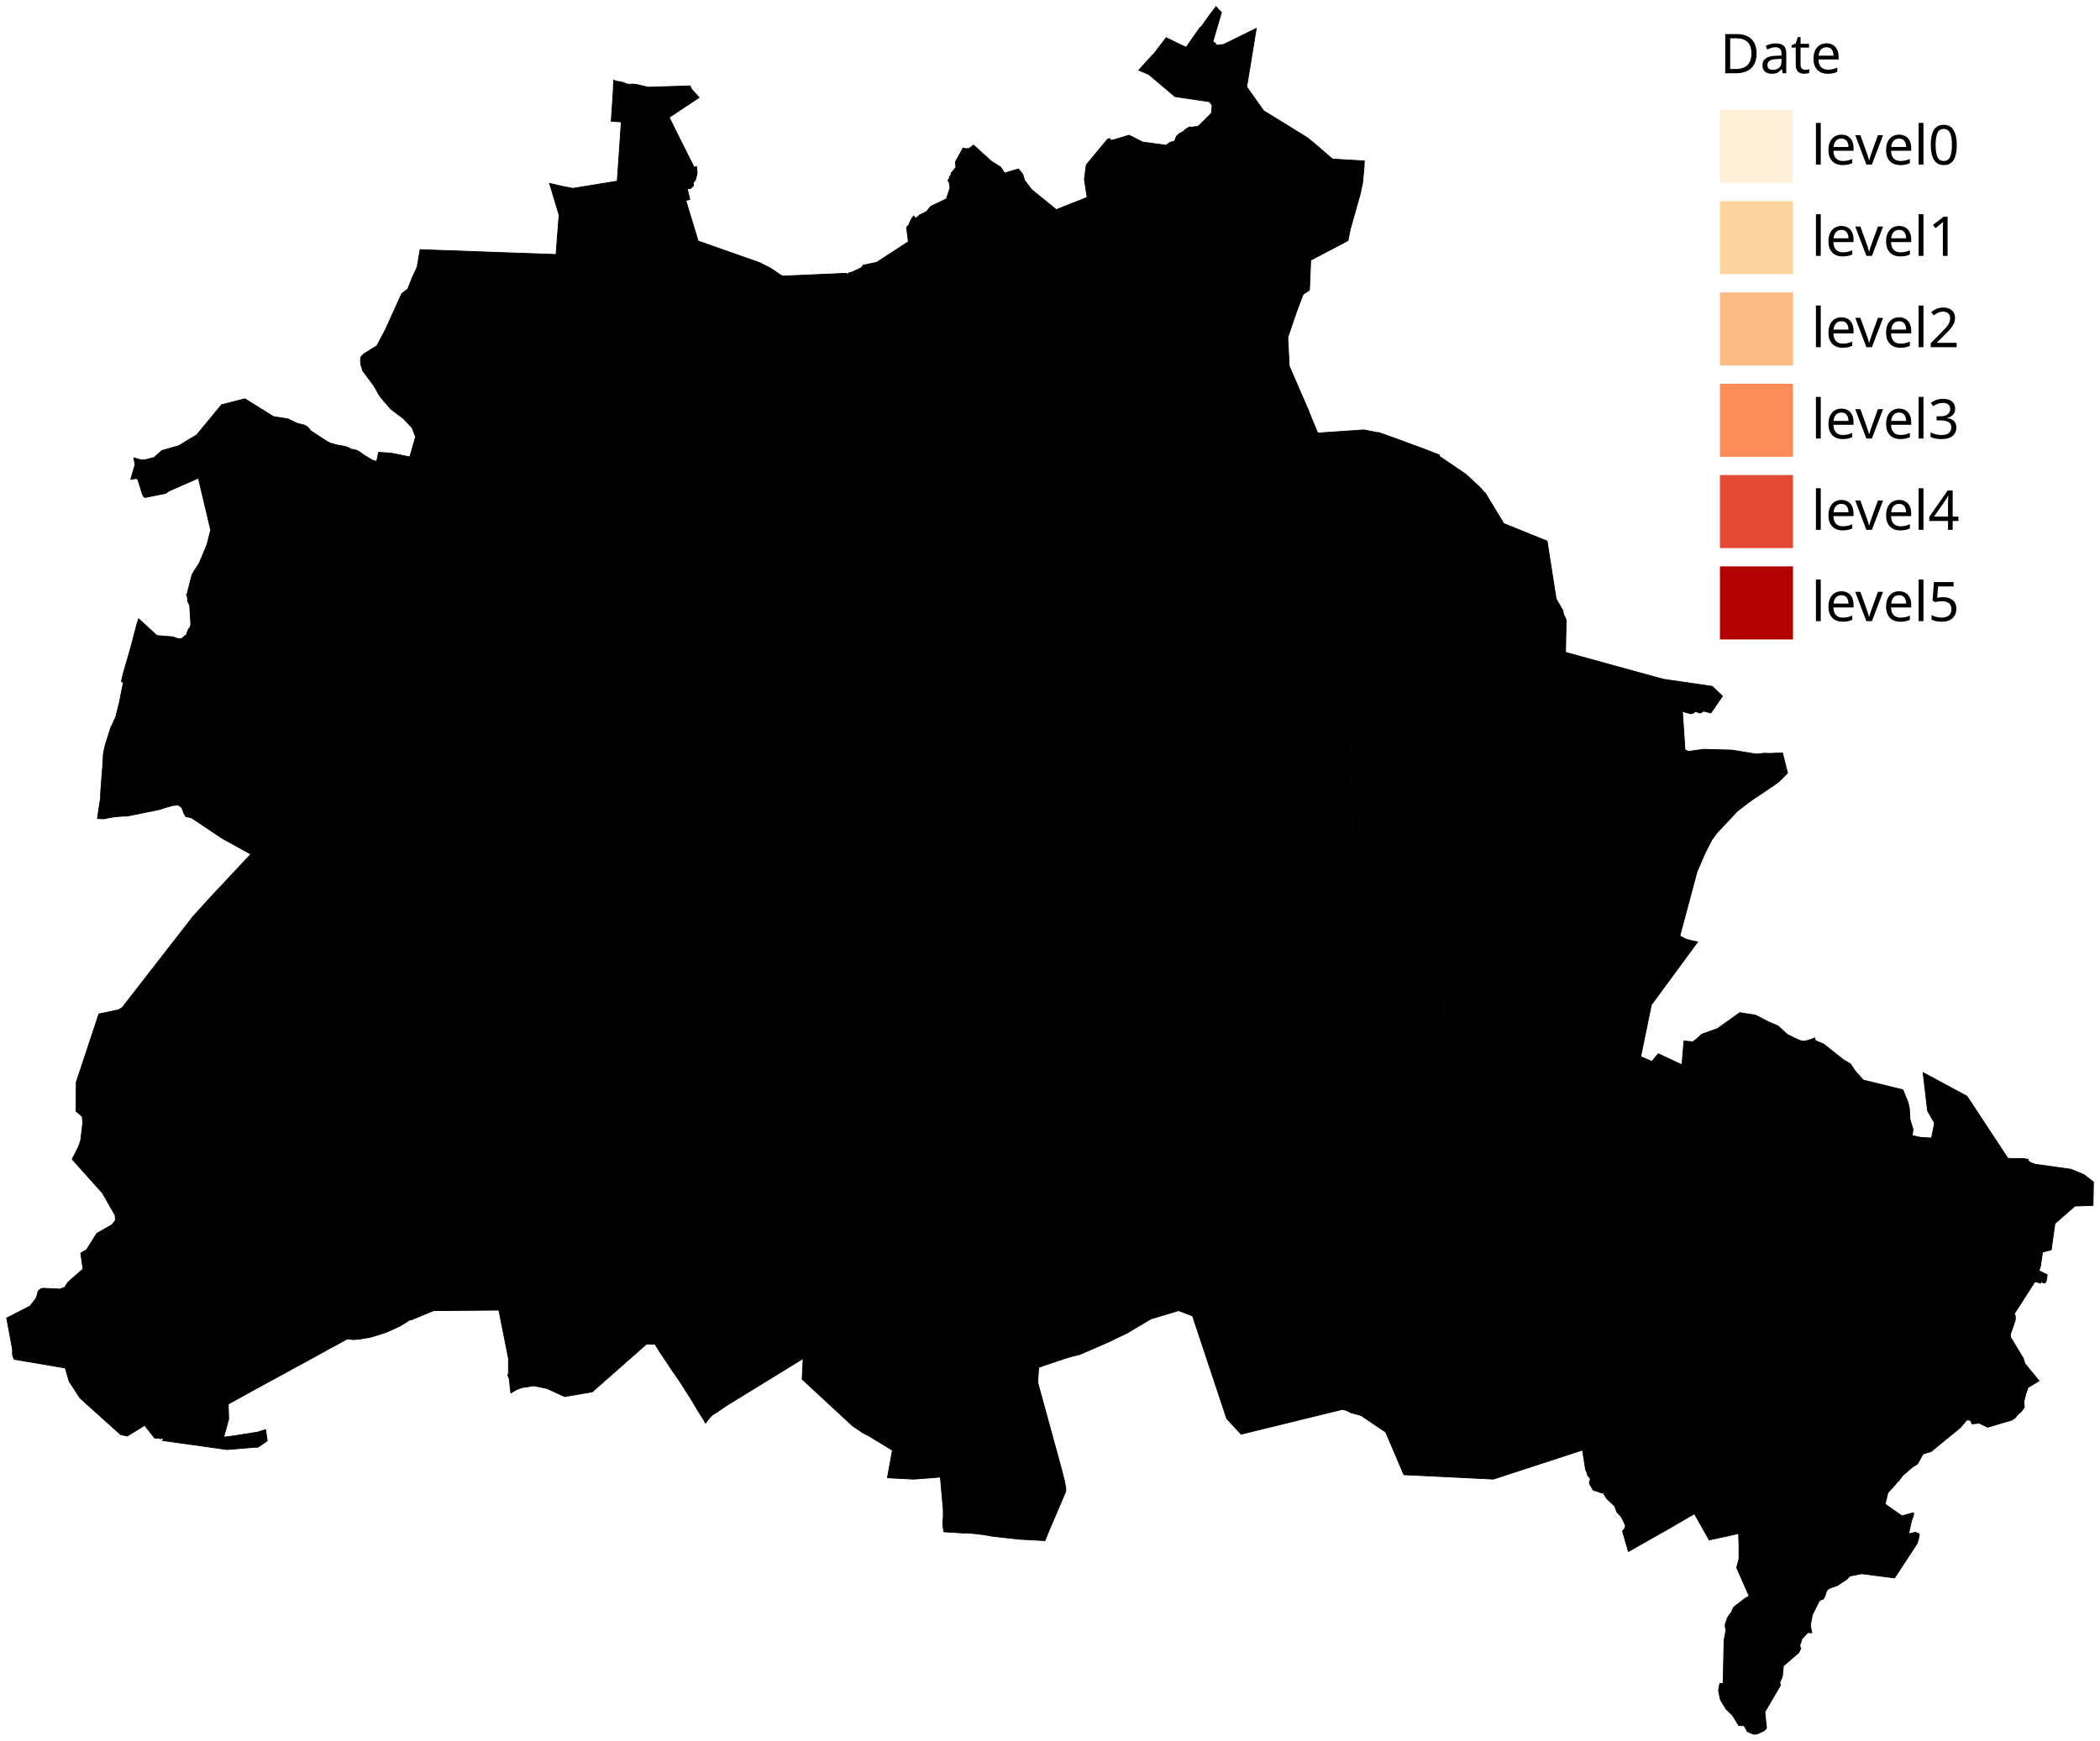
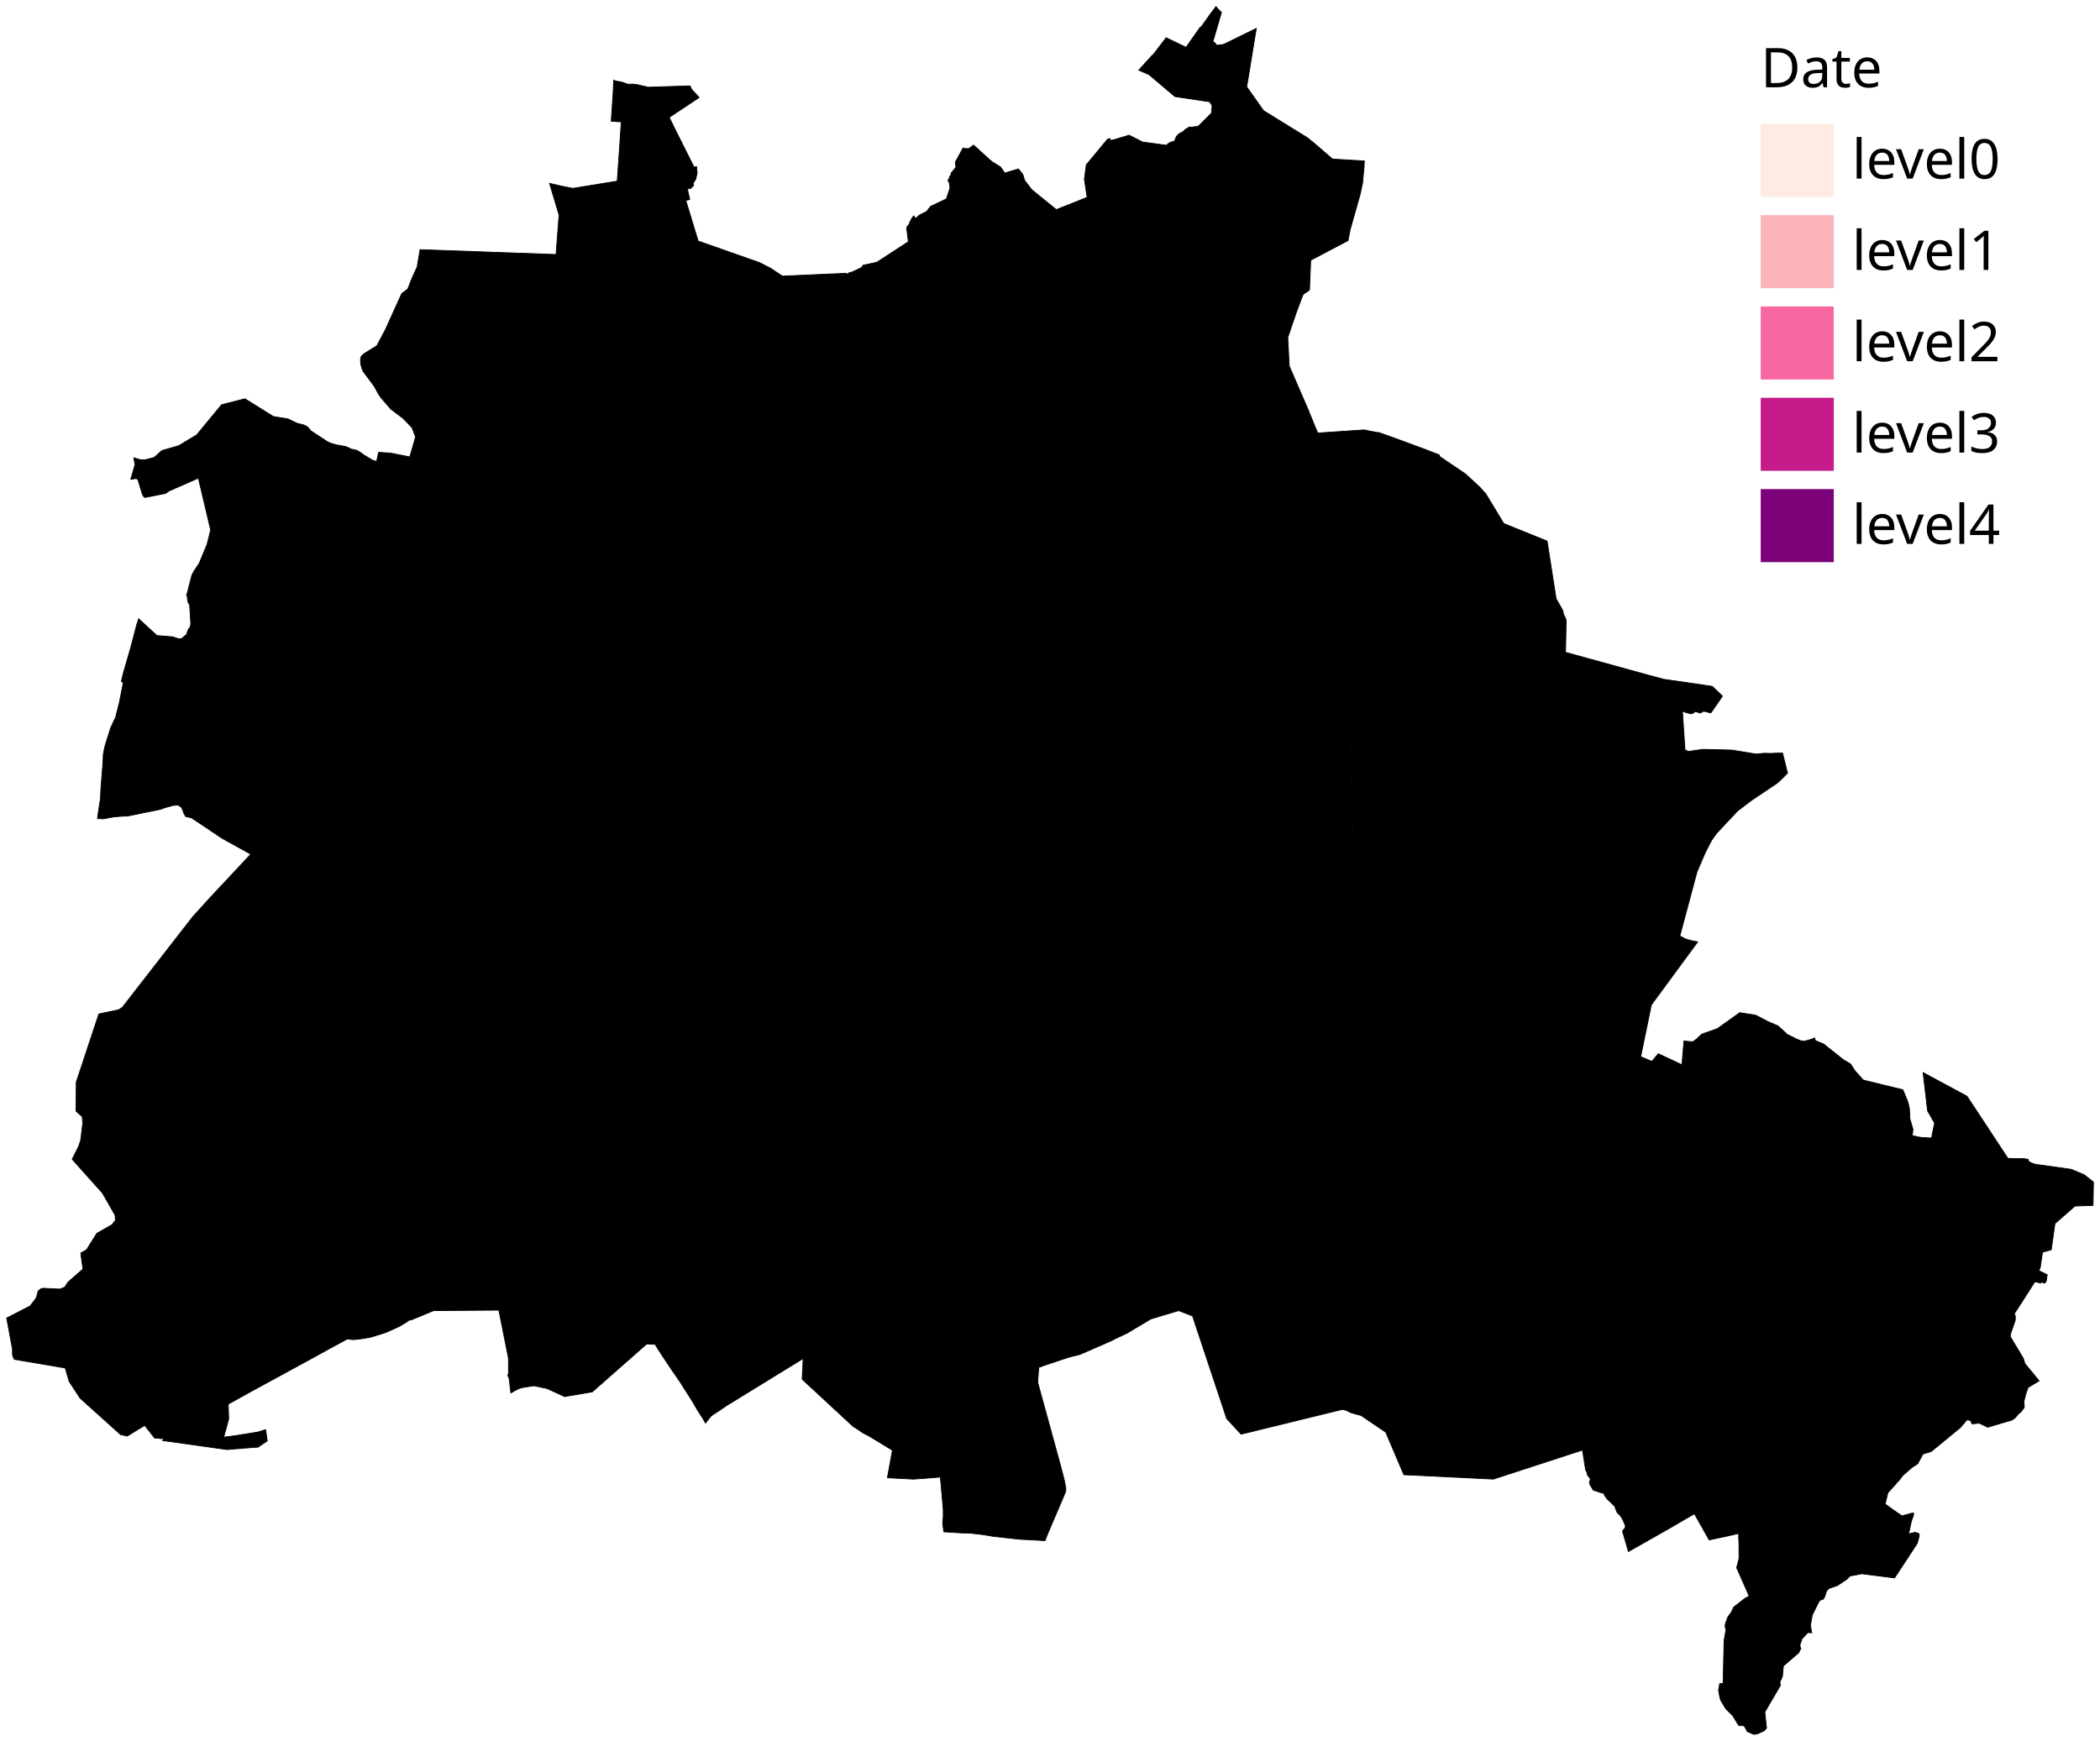
<svg xmlns="http://www.w3.org/2000/svg" id="svg444" height="1081" width="1303.757" version="1.1">
-   <g transform="matrix(1.13416 0 0 1.13416 1045.116 -805.149)" id="g1003">
-     <g id="g979">
-       <path id="path2" d="m 20,820 h 40 v 40 H 20 Z" fill="#fdd49e" />
-       <path id="path4" d="m 20,870 h 40 v 40 H 20 Z" fill="#fdbb84" />
-       <path id="path6" d="m 20,920 h 40 v 40 H 20 Z" fill="#fc8d59" />
-       <path id="path8" d="m 20,970 h 40 v 40 H 20 Z" fill="#e34a33" />
-       <path id="path10" d="m 20,770 h 40 v 40 H 20 Z" fill="#fef0d9" />
-       <path id="path12" d="m 20,1020 h 40 v 40 H 20 Z" fill="#b30000" />
+   <g transform="matrix(1.13416,0,0,1.13416,1319.947,-1789.958)" id="g1003">
+     <g id="Text" font-size="30" font-family="Verdana" fill="#000">
+       <text x="-200" y="1626">
+         <tspan x="-200" y="1626">Date</tspan>
+       </text>
+       <text x="-150" y="1676">
+         <tspan x="-150" y="1676">level0</tspan>
+       </text>
+       <text x="-150" y="1726">
+         <tspan x="-150" y="1726">level1</tspan>
+       </text>
+       <text x="-150" y="1776">
+         <tspan x="-150" y="1776">level2</tspan>
+       </text>
+       <text x="-150" y="1826">
+         <tspan x="-150" y="1826">level3</tspan>
+       </text>
+       <text x="-150" y="1876">
+         <tspan x="-150" y="1876">level4</tspan>
+       </text>
    </g>
-     <g font-size="30" id="g971" font-family="Verdana" fill="#000">
-       <text xml:space="preserve" x="70" y="1050" id="text907">
-         <tspan id="tspan905" x="70" y="1050">level5</tspan>
-       </text>
-       <text id="text921" y="1000" x="70" xml:space="preserve">
-         <tspan y="1000" x="70" id="tspan919">level4</tspan>
-       </text>
-       <text xml:space="preserve" x="70" y="950" id="text925">
-         <tspan id="tspan923" x="70" y="950">level3</tspan>
-       </text>
-       <text id="text929" y="900" x="70" xml:space="preserve">
-         <tspan y="900" x="70" id="tspan927">level2</tspan>
-       </text>
-       <text xml:space="preserve" x="70" y="850" id="text933">
-         <tspan id="tspan931" x="70" y="850">level1</tspan>
-       </text>
-       <text id="text937" y="800" x="70" xml:space="preserve">
-         <tspan y="800" x="70" id="tspan935">level0</tspan>
-       </text>
-       <text xml:space="preserve" x="20" y="750" id="text941">
-         <tspan id="tspan939" x="20" y="750">Date</tspan>
-       </text>
+     <g id="legend-boxes">
+       <path d="m -200 1646 h 40 v 40 h -40 z" fill="#feebe2" />
+       <path d="m -200 1696 h 40 v 40 h -40 z" fill="#fbb4b9" />
+       <path d="m -200 1746 h 40 v 40 h -40 z" fill="#f768a1" />
+       <path d="m -200 1796 h 40 v 40 h -40 z" fill="#c51b8a" />
+       <path d="m -200 1846 h 40 v 40 h -40 z" fill="#7a0177" />
    </g>
  </g>
  <g transform="translate(-14011.847 -7848.19) scale(12.36753)" id="g1269" stroke="#000" stroke-width=".04">
    <path id="11012" d="m 1176.969,647.749 1.301,2.872 0.154,1.675 -0.95,2.236 -1.49,2.016 -2.052,0.306 6.404,5.783 -1.539,0.381 -0.225,1.427 -4.399,-0.327 -1.879,-0.652 -0.833,0.721 -3.468,1.015 -1.276,2.299 -4.891,-0.139 -3.096,-0.513 -3.491,-3.034 -0.509,-2.591 -0.975,-1.035 -0.23,-2.663 0.291,-1.012 -0.178,-0.463 -0.438,-0.457 -0.603,-0.458 -0.029,-0.022 -0.487,-0.565 -0.144,-0.214 -0.145,-0.27 -0.083,-0.138 -0.546,-0.73 -0.098,-0.321 -0.013,-0.172 v -0.101 l 0.036,-0.128 0.124,-0.123 0.664,-0.416 0.203,-0.386 0.228,-0.432 0.029,-0.063 0.785,-1.735 0.304,-0.232 0.222,-0.564 0.248,-0.54 0.146,-0.87 6.827,0.244 0.01,-0.116 v -0.03 l 0.029,-0.376 0.049,-0.634 0.063,-0.826 -0.478,-1.589 0.641,0.147 0.045,0.009 0.48,0.095 2.232,-0.363 0.204,-2.974 -0.505,-0.033 0.037,-0.571 0.01,-0.133 0.039,-0.6 0.01,-0.143 v -0.017 -0.056 l 0.01,-0.114 v -0.037 -0.075 l 0.021,-0.32 0.085,0.04 0.089,0.025 0.069,0.006 0.04,0.007 0.01,0.002 0.127,0.025 0.09,0.033 0.011,0.004 0.075,0.028 0.01,0.002 0.091,0.034 0.033,-0.001 0.01,-3e-4 0.039,-0.002 0.013,0.03 0.01,-0.003 0.073,-0.031 0.12,0.005 0.182,0.024 0.549,0.129 2.105,-0.066 0.038,0.089 0.049,0.09 0.365,0.404 -1.501,0.998 0.134,0.268 0.055,0.11 v 0.008 l 0.525,1.051 0.33,0.656 0.013,0.027 0.031,0.06 0.127,0.253 0.036,0.071 0.032,-0.009 0.055,-0.015 0.033,-0.011 0.033,0.316 -0.073,0.328 -0.124,0.177 0.012,0.138 -0.146,0.141 -0.042,0.005 -0.023,0.003 -0.098,0.013 0.124,0.532 -0.2,0.05 0.01,0.026 0.03,0.102 0.01,0.025 0.019,0.073 0.55,1.81 3.076,1.082 0.556,0.282 0.271,0.18 0.315,0.21 0.013,0.008 3.204,-0.142 0.069,0.052 0.029,-0.009 0.01,-0.042 0.031,-0.028 v -0.003 l 0.014,-0.003 0.01,0.004 0.01,0.007 0.047,-0.025 0.06,-0.01 0.467,-0.219 0.106,-0.131 z" />
    <path id="11004" d="m 1172.97,678.823 -0.697,1.076 0.014,5.808 -2.609,0.17 -0.07,2.7 -2.135,-0.131 -2.71,-0.782 -4.702,1.037 -4.331,-1.096 -5.233,0.449 -1.555,-0.727 0.313,-2.776 -0.56,-1.718 0.509,-2.125 3.118,-1.382 0.335,-1.658 1.291,-1.353 0.301,-2.982 2.906,0.056 6.316,-1.059 0.211,-1.027 -1.548,-1.241 -0.309,-2.701 4.891,0.139 2.572,0.147 1.633,2.634 -2.656,0.62 0.821,3.776 1.61,-0.71 1.445,2.406 -0.955,1.108 z" />
    <path id="11009" d="m 1200.342,705.342 1.264,-3.034 -0.882,-2.395 0.244,-0.979 -2.014,-0.606 -6.429,-5.081 -1.38,-2.678 2.764,0.121 0.528,-1.664 -1.287,-1.981 0.07,-1.024 -1.95,-2.295 -2.897,-1.053 2.417,-1.935 2.934,1.645 0.672,0.852 1.981,0.072 1.753,1.253 0.934,1.975 2.481,0.268 1.114,1.525 1.423,-1.812 1.999,0.341 1.297,0.101 3.994,-2.023 2.622,2.144 1.322,0.557 0.56,0.235 0.322,-0.384 1.189,0.554 0.099,-1.195 0.119,0.011 0.112,0.011 0.214,0.018 0.037,-0.027 0.161,-0.117 0.251,-0.238 0.574,-0.202 0.227,-0.086 1.108,-0.792 0.798,0.127 0.63,0.327 0.17,0.074 0.19,0.079 0.132,0.057 0.455,0.423 0.492,0.245 0.18,0.075 0.182,0.025 0.082,-0.009 0.046,-0.021 0.172,-0.045 0.144,-0.052 0.059,-0.021 0.035,-0.013 0.019,0.111 0.032,0.03 0.396,0.166 0.992,0.79 0.35,0.203 0.238,0.362 0.233,0.261 0.176,0.192 1.985,0.485 0.258,0.631 0.071,0.322 v 0.041 l 7e-4,0.009 9e-4,0.013 v 0.037 l 0.01,0.087 0.012,0.324 0.154,0.519 -0.022,0.222 -9e-4,0.002 -0.019,0.06 -0.01,0.021 v 0.008 l 0.107,0.02 0.189,0.05 0.198,0.031 0.489,0.027 0.153,-0.756 -0.35,-0.604 -0.226,-1.927 2.203,1.188 2.056,3.122 0.826,0.012 0.072,0.017 0.01,0.002 0.087,0.011 0.022,0.003 0.01,0.091 0.136,0.088 0.017,0.005 0.056,0.017 0.034,0.01 0.094,0.038 1.801,0.251 0.664,0.278 0.464,0.363 -0.022,1.174 -0.025,-10e-5 -0.089,0.004 -0.334,0.012 -0.01,8e-4 -0.049,10e-4 -0.203,0.007 -0.057,0.002 -0.103,0.004 -0.037,10e-4 v 3e-4 l -0.507,0.443 -0.14,0.119 -0.01,0.009 v 0.005 l -0.017,0.016 -3e-4,3e-4 -0.33,0.284 -0.186,1.32 -0.436,0.119 -0.029,0.191 -0.02,0.133 -0.065,0.434 -0.068,0.172 0.416,0.204 -0.043,0.282 -0.01,0.051 -0.08,0.089 -0.034,-0.012 -0.085,-0.03 -0.061,-0.021 -0.02,0.062 -0.222,-0.062 -0.034,-0.002 -0.031,-0.006 -0.05,0.078 -0.544,0.85 -0.08,0.125 -0.29,0.445 -0.04,0.061 -0.017,0.026 -0.013,0.015 0.042,0.099 0.011,0.045 v 0.023 0.047 l -8e-4,0.023 v 0.023 0.046 l -0.01,0.046 -0.243,0.708 0.017,0.13 0.63,1.042 0.089,0.28 0.711,0.864 -0.576,0.347 0.01,0.032 -0.081,0.216 -0.023,0.081 -0.047,0.18 -0.013,0.052 -0.03,0.117 0.017,0.31 -0.173,0.229 -0.103,0.078 -0.109,0.119 -0.036,0.054 -0.07,0.068 -0.133,0.087 -1.216,0.359 -0.15,-0.077 -0.048,-0.022 -0.077,-0.036 -0.068,-0.032 -0.01,-0.005 -0.019,-0.009 -0.051,-0.024 -0.357,0.037 -0.092,-0.183 -0.174,-0.014 -0.324,0.382 -1.461,1.199 -0.415,0.13 -0.265,0.485 -0.141,0.095 -0.046,0.028 -0.041,0.018 -0.514,0.441 -0.197,0.263 -0.108,0.099 -0.075,0.106 -0.09,0.096 -0.283,0.305 -0.139,0.576 0.426,0.305 0.143,0.099 0.144,0.102 0.14,0.085 0.495,-0.137 0.013,-6e-4 0.047,-0.002 0.02,-0.001 v 0.097 l -0.11,0.311 -0.099,0.455 -0.014,0.056 -0.013,0.057 v 0.021 0.015 l -0.01,0.032 0.327,-0.077 0.174,0.059 0.034,0.081 -0.05,0.216 -0.054,0.196 -1.141,1.738 -1.651,-0.21 -0.587,0.115 -0.088,0.086 -0.041,0.042 -0.027,0.031 -0.47,0.315 -0.407,0.144 -0.049,0.033 -0.051,0.045 -0.041,0.061 -0.037,0.103 -0.041,0.142 -0.081,0.152 -0.059,0.023 -0.01,-9e-4 -0.017,0.01 -0.027,0.01 -0.042,0.014 -0.067,0.068 -0.334,0.672 -0.093,0.505 0.015,0.14 0.027,0.121 0.01,0.079 0.019,0.055 -0.203,-0.01 -0.298,0.316 -0.047,0.157 -0.015,0.043 -0.026,0.066 -0.01,0.041 v 0.068 l 0.01,0.042 0.037,0.05 -0.104,0.223 -0.774,0.667 -0.049,0.513 -0.034,0.103 -0.059,0.121 -0.027,0.068 -0.01,0.078 0.035,0.049 -0.01,0.043 -0.084,0.153 -0.693,1.184 v 0.012 l 0.021,0.204 0.062,0.589 -0.046,0.057 -0.071,0.077 -0.329,0.156 -0.022,-0.003 -0.045,0.02 -0.107,0.007 -0.047,-0.007 -0.303,-0.132 -0.025,-0.055 -0.018,-0.039 -0.115,-0.196 -0.263,-0.007 -0.05,-0.081 -0.168,-0.272 -0.071,-0.116 -0.018,-0.03 -0.338,-0.336 -0.059,-0.097 -0.181,-0.297 -0.054,-0.128 -0.079,-0.408 0.06,-0.341 0.171,-0.018 0.047,-2.145 0.098,-0.56 -0.04,-0.105 v -0.147 l 0.043,-0.131 0.044,-0.102 0.016,-0.087 0.122,-0.183 0.059,-0.062 0.14,-0.294 v -0.004 l 0.563,-0.439 0.214,-0.12 -0.627,-1.421 0.117,-0.455 v -0.643 -0.039 l -0.016,-0.455 v -0.054 -0.032 l 2e-4,-0.012 v -0.03 l -0.298,0.067 -0.764,0.167 -0.113,0.026 -0.025,0.003 -0.066,0.014 -0.045,0.01 -0.011,0.002 -0.033,0.007 -0.127,0.028 -0.219,-0.393 -0.158,-0.28 -0.152,-0.269 -0.036,-0.064 -0.173,-0.307 -0.07,0.04 -0.12,0.068 -0.104,0.059 -0.978,0.571 -2.043,1.157 -0.297,-1.026 0.035,-0.043 0.099,-0.12 0.011,-0.131 -0.01,-0.006 -0.064,-0.15 -0.081,-0.167 -0.09,-0.146 -0.179,-0.185 -0.112,-0.302 -0.397,-0.379 -0.116,-0.179 -0.032,-0.069 -0.023,-0.032 -0.019,-0.005 -0.044,0.005 -0.448,-0.149 -0.037,-0.065 -0.031,-0.052 -0.054,-0.089 -0.059,-0.108 -0.01,-0.089 0.054,-0.155 -0.146,-0.195 -0.01,-0.037 -0.032,-0.12 -0.058,-0.111 -0.154,-0.99 -4.474,1.459 -4.494,-0.22 -0.909,-2.135 -1.238,-0.84 -0.497,-0.134 -0.119,-0.059 -0.037,-0.019 -0.037,-0.019 -0.04,-0.021 z" />
    <path id="11003" d="m 1185.252,673.496 -2.221,-1.062 0.298,-1.295 -0.855,-1.401 -0.96,-5.594 -1.177,-1.508 -6.404,-5.783 2.052,-0.306 1.49,-2.016 0.95,-2.236 -0.154,-1.675 -1.301,-2.872 1.583,-1.031 -0.09,-0.718 0.116,-0.143 0.077,-0.185 0.056,-0.098 0.033,-0.057 0.072,-0.094 0.078,0.089 0.03,0.035 0.184,-0.166 0.358,-0.181 0.201,-0.254 0.795,-0.381 0.181,-0.552 -0.04,-0.265 -0.01,-0.033 -0.013,-0.004 -0.011,-0.003 v -0.005 l 0.014,-0.02 0.01,-0.024 -0.011,-0.003 -0.046,-0.007 0.02,-0.051 0.045,0.015 0.012,0.004 0.031,-0.031 -0.053,-0.027 0.019,-0.046 0.011,-0.065 0.084,-0.104 0.013,-0.051 -0.01,-0.002 -0.019,-0.003 0.249,-0.308 -0.026,-0.262 0.386,-0.707 0.058,0.016 0.043,0.013 0.186,0.004 0.238,-0.178 0.22,0.193 0.164,0.154 0.111,0.101 0.341,0.308 0.102,0.084 0.423,0.263 0.203,0.3 0.691,-0.206 0.02,0.025 0.01,0.013 0.031,0.039 0.143,0.18 0.01,0.005 0.099,0.317 0.359,0.467 1.227,0.997 1.549,-0.615 -0.056,-0.365 -0.056,-0.377 -0.01,-0.058 -0.016,-0.11 0.097,-0.726 1.068,-1.287 0.114,-0.031 0.016,0.014 -0.01,0.079 0.182,-0.026 0.775,-0.236 0.685,0.346 1.199,0.16 0.02,-0.022 0.012,-0.013 0.021,-0.024 0.053,-0.042 0.06,-0.032 0.078,-0.035 0.13,-0.03 0.045,-0.054 0.055,-0.146 0.046,-0.077 0.127,-0.117 0.023,-0.013 0.01,-0.002 0.01,-10e-4 0.01,-6e-4 0.035,-0.027 0.024,-0.003 0.034,-0.034 0.046,-0.013 0.042,-0.046 0.034,-0.031 0.032,-0.035 0.212,-0.125 0.091,0.017 0.055,-0.004 0.048,-0.014 0.028,0.006 0.043,-0.025 0.079,0.018 0.11,-0.051 0.642,-0.638 0.031,-0.367 -0.022,-0.05 -0.07,-0.098 -0.026,-0.054 -0.366,-0.055 -1.045,-0.156 -0.334,-0.05 -0.296,-0.249 -0.094,-0.079 -0.045,-0.038 -0.736,-0.625 -0.152,-0.123 -0.171,-0.073 -0.325,-0.139 0.012,-0.013 0.014,-0.015 0.107,-0.12 0.561,-0.618 0.045,-0.029 0.037,-0.049 0.598,-0.785 0.513,0.247 0.022,0.01 0.133,0.064 0.332,0.159 0.01,-0.01 0.315,-0.448 0.398,-0.565 0.01,0.004 0.017,0.007 v 0.002 l 0.177,-0.249 0.268,-0.377 0.308,-0.408 0.055,0.064 0.064,0.075 0.156,0.152 -0.43,1.468 0.094,0.06 0.027,0.023 0.019,0.034 0.032,0.043 0.011,0.026 0.357,-0.046 1.638,-0.804 -0.178,1.09 -0.168,1.028 -0.062,0.378 -0.033,0.199 -0.024,0.143 -0.016,0.098 0.233,0.33 0.398,0.562 0.216,0.305 2.189,1.352 0.068,0.054 0.099,0.08 0.158,0.128 0.075,0.062 0.871,0.752 1.598,0.094 -0.01,0.167 v 0.03 0.061 l -0.079,0.847 -0.022,0.105 -0.01,0.045 -0.01,0.045 -0.072,0.347 -0.514,1.819 v 0.014 l -0.025,0.134 -0.01,0.042 -0.01,0.042 -0.055,0.3 -1.875,0.985 -0.062,1.492 -0.033,0.024 -0.082,0.062 -0.017,0.014 -0.172,0.11 -0.039,0.069 -0.323,0.864 -0.423,1.242 0.073,1.441 0.211,0.486 0.298,0.688 0.011,0.026 0.435,1.002 0.017,0.044 -0.014,0.009 -0.014,0.01 -0.498,0.327 -2.016,1.309 -1.447,2.292 -0.043,2.186 1.274,0.896 -0.343,1.978 1.491,1.41 -2.393,2.201 -1.98,-0.135 0.443,1.962 -1.828,3.624 2.184,1.47 -1.476,0.198 -2.434,-1.67 -0.767,-1.19 -2.922,0.802 z" />
    <path id="11008" d="m 1200.342,705.342 -5.088,1.246 -0.721,-0.782 -1.714,-5.154 -0.701,-0.269 -1.389,0.418 -1.196,0.712 -0.165,0.078 -0.434,0.203 -0.025,0.015 -0.237,0.119 -0.15,0.065 -1.361,0.593 -0.251,0.059 -0.178,0.048 -0.195,0.053 -1.312,0.439 -2.678,-0.649 -0.472,-1.365 1.034,-2.338 1.684,-6.462 0.683,-1.161 -1.208,-5.651 -1.112,-1.046 0.234,-1.568 2.748,0.2 -0.417,-1.875 2.651,1.406 2.897,1.053 1.95,2.295 -0.07,1.024 1.287,1.981 -0.528,1.664 -2.764,-0.121 1.38,2.678 6.429,5.081 2.014,0.606 -0.244,0.979 0.882,2.395 z" />
    <path id="11011" d="m 1196.376,683.31 -2.764,-2.973 -0.451,-1.224 0.95,-1.725 -0.652,-2.642 -2.184,-1.47 1.828,-3.624 -0.443,-1.962 1.98,0.135 2.393,-2.201 -1.491,-1.41 0.343,-1.978 -1.274,-0.896 0.043,-2.186 1.447,-2.292 2.016,-1.309 0.498,-0.327 0.014,-0.01 0.014,-0.009 v 0.005 l 0.154,0.373 0.028,0.069 0.277,0.669 2.314,-0.158 0.359,0.069 0.16,0.03 0.156,0.034 0.08,-9e-4 0.993,0.356 0.701,0.259 0.16,0.059 0.039,0.014 0.156,0.057 0.039,0.014 0.039,0.014 0.063,0.023 0.856,0.334 -0.022,0.054 1.33,0.901 0.675,0.622 0.031,0.032 0.062,0.065 0.029,0.03 0.116,0.14 0.088,0.082 0.917,1.517 -0.038,0.068 -0.03,0.054 -0.082,0.11 -0.045,0.176 -3.962,1.784 -2.483,2.759 1.026,4.071 -2.082,1.71 0.108,4.896 2.302,0.07 0.19,2.079 1.393,2.406 0.922,2.685 -0.238,1.546 0.65,1.577 -1.999,-0.341 -1.423,1.812 -1.114,-1.525 -2.481,-0.268 -0.934,-1.975 z" />
    <path id="11010" d="m 1215.314,687.639 -1.322,-0.557 -2.622,-2.144 -3.994,2.023 -1.297,-0.101 -0.65,-1.577 0.238,-1.546 -0.922,-2.685 -1.393,-2.406 -0.19,-2.079 -2.302,-0.07 -0.108,-4.896 2.082,-1.71 -1.026,-4.071 2.483,-2.759 3.962,-1.784 0.045,-0.176 0.082,-0.11 0.03,-0.054 0.038,-0.068 2.17,0.878 0.453,2.901 0.321,0.559 0.023,0.072 0.01,0.062 0.014,0.059 0.019,0.06 3e-4,5e-4 0.066,0.12 0.01,0.01 0.039,0.151 -0.03,1.591 3.635,1.002 1.273,0.348 2.459,0.358 0.509,0.491 -0.581,0.843 -0.366,-0.09 -0.161,0.098 -0.16,-0.051 -0.089,-0.028 -0.022,-0.012 -0.041,0.057 -2e-4,2e-4 -0.032,0.031 -0.134,0.039 -0.072,-0.022 -0.023,-0.005 -0.035,-0.012 -0.061,-0.008 -0.186,-0.066 -0.048,-0.046 0.136,2.042 0.02,-0.023 0.019,-0.022 0.01,-0.011 0.063,0.039 0.049,0.03 v 0.002 l 0.01,-0.01 0.75,-0.105 1.422,0.039 1.24,0.201 0.384,-0.043 0.336,0.008 0.238,-0.012 0.053,-4e-4 0.089,-0.001 0.071,-9e-4 0.139,-0.002 v 0 l 0.249,1.003 v 10e-4 l -0.054,0.055 -0.064,0.062 -0.147,0.147 -0.035,0.035 -0.033,0.033 -0.056,0.055 -0.058,0.056 -0.136,0.104 -1.218,0.817 -0.147,0.111 -0.111,0.084 -0.074,0.056 -0.105,0.08 -0.028,0.022 -0.247,0.188 -1.047,1.117 -0.251,0.353 -0.321,0.624 -0.411,0.954 -0.863,3.225 0.288,0.153 0.251,0.073 0.291,0.059 0.011,0.002 0.054,0.011 -0.174,0.237 -0.243,0.33 -0.018,0.024 -0.01,0.013 -0.014,0.019 -0.013,0.018 -0.164,0.223 -1.688,2.296 z" />
    <path id="11005" d="m 1161.826,667.361 0.309,2.701 1.548,1.241 -0.211,1.027 -6.316,1.059 -2.906,-0.056 -0.301,2.982 -1.291,1.353 -0.335,1.658 -3.118,1.382 -0.509,2.125 0.56,1.718 -0.313,2.776 -0.449,2.382 -1.237,1.714 -2.459,0.973 -2.071,2.253 -3.982,0.967 -0.644,-1.13 -1.523,-1.704 0.28,-0.554 0.043,-0.097 0.047,-0.122 0.026,-0.089 0.01,-0.02 0.024,-0.081 v -0.009 l 0.101,-0.845 -0.018,-0.212 v -0.038 -0.026 l -0.01,-0.033 -0.01,-0.025 -0.299,-0.258 0.01,-1.457 1.135,-3.426 0.492,-0.104 0.49,-0.104 0.191,-0.114 0.17,-0.219 0.534,-0.688 2.847,-3.662 0.903,-0.994 0.988,-1.054 1.013,-1.085 -1.423,-0.785 -1.549,-1.036 -0.293,-0.07 -0.026,-0.041 -0.066,-0.112 -0.108,-0.293 -0.184,-0.13 -0.269,0.022 -0.46,0.132 -0.158,0.059 -0.01,0.003 -0.01,0.002 -1.636,0.335 -0.027,0.004 h -0.074 l -0.092,-10e-4 -0.096,0.005 -0.372,0.032 -0.258,0.043 -0.074,0.016 -0.02,0.004 -0.136,0.029 -0.062,0.008 -0.09,-0.004 -0.162,-0.008 -0.027,-10e-4 -0.018,-9e-4 0.115,-0.783 0.019,-0.095 0.014,-0.072 0.01,-0.112 v -0.065 -0.023 l 0.01,-0.245 0.075,-0.997 0.01,-0.113 0.01,-0.077 v -0.027 l 0.013,-0.273 0.014,-0.178 v -0.049 -0.033 -0.026 l 7e-4,-0.006 0.041,-0.249 0.029,-0.129 0.016,-0.071 0.01,-0.036 0.018,-0.071 0.273,-0.86 0.071,-0.134 0.078,-0.185 0.031,-0.055 0.04,-0.08 0.03,-0.092 0.01,-0.022 0.022,-0.111 0.01,-0.042 0.01,-0.033 0.029,-0.116 0.023,-0.086 0.027,-0.121 0.037,-0.128 0.203,-1.03 v -0.002 l -0.097,-0.062 0.107,-0.441 0.372,-1.285 0.296,-1.133 0.014,-0.045 0.01,-0.022 0.033,-0.104 0.021,-0.068 0.014,-0.044 0.918,0.843 0.79,0.064 0.289,0.099 0.158,-0.01 0.256,-0.21 0.027,-0.116 0.087,-0.185 0.052,-0.047 0.021,-0.073 0.01,-0.027 v -0.004 -0.008 -0.014 l 10e-4,-0.003 v -0.004 l 0.01,-0.025 v -0.011 l -0.058,-0.95 -0.092,-0.184 -0.028,-0.249 v -0.026 l -0.042,-0.053 0.035,-0.066 0.235,-0.914 0.029,-0.076 v -0.002 l 0.011,-0.018 0.01,-0.01 0.016,-0.027 0.014,-0.024 0.019,-0.045 0.271,-0.406 0.396,-0.954 0.181,-0.721 -0.617,-2.607 -1.188,0.521 -0.311,0.139 -0.066,0.056 -0.074,0.051 -1.027,0.204 -0.021,-0.003 -0.063,-0.044 -0.028,-0.053 -0.034,-0.063 -0.222,-0.726 -0.047,-0.04 -0.011,-0.009 -0.055,-0.012 -0.188,0.036 -0.059,0.002 0.064,-0.213 v -0.013 l 0.149,-0.497 -0.06,-0.354 0.331,0.096 0.249,0.002 0.076,-0.02 0.188,-0.049 0.178,-0.046 0.381,-0.345 0.852,-0.246 0.903,-0.545 1.248,-1.511 v -7e-4 l 0.175,-0.045 0.825,-0.21 0.144,-0.037 0.024,-0.009 1.433,0.895 0.732,0.116 0.452,0.22 0.345,0.086 0.165,0.081 0.05,0.057 0.069,0.068 0.062,0.087 0.82,0.537 0.095,0.041 0.043,0.032 0.317,0.093 0.451,0.081 0.192,0.072 0.098,0.06 0.107,0.019 0.172,0.04 0.013,0.003 0.183,0.107 0.072,0.054 v 0.003 l 0.012,0.009 0.01,0.005 0.015,0.011 0.05,0.038 0.01,0.006 0.438,0.262 0.209,0.066 0.099,-0.459 0.142,0.009 0.136,0.009 0.333,0.021 0.293,0.059 0.113,0.023 0.012,0.002 0.548,0.11 0.23,2.663 0.975,1.035 0.509,2.591 3.491,3.034 z" />
    <path id="11006" d="m 1169.609,688.577 1.237,0.638 1.318,-0.75 3.111,3.038 2.426,6.815 -1.316,1.981 -3.208,1.862 0.095,0.628 -3.817,2.346 -0.078,0.05 -0.072,0.052 -0.136,0.092 -0.138,0.094 -0.338,0.22 -0.051,0.043 -0.274,0.346 -0.011,-0.024 -0.078,-0.137 -0.033,-0.058 -0.265,-0.413 -0.296,-0.506 -0.615,-0.964 -0.286,-0.417 -0.039,-0.057 -0.01,-0.012 -0.021,-0.031 -0.031,-0.045 -0.019,-0.028 -0.018,-0.025 -0.555,-0.833 -0.254,-0.408 -0.424,-0.015 -2.729,2.406 -1.388,0.235 -0.878,-0.405 -0.663,-0.139 -0.6,0.094 -0.139,0.049 -0.038,0.014 -0.024,0.01 -0.135,0.066 -0.079,0.046 -0.139,0.086 -0.016,-0.104 -0.036,-0.305 v -0.017 l -0.023,-0.208 -0.019,-0.118 -0.035,-0.071 -0.014,-0.027 -0.015,-0.031 0.036,-0.108 v -0.033 -0.206 -0.154 -0.244 l -4e-4,-0.117 -0.483,-2.419 -3.275,0.025 -1.1,0.456 -0.149,0.035 -0.111,0.087 -0.235,0.137 -0.056,0.036 -0.047,0.03 -0.708,0.319 -0.276,0.087 v 5e-4 l -0.028,0.009 -0.1,0.031 -0.105,0.033 -0.301,0.087 v 4e-4 l -0.157,0.024 -0.117,0.018 -0.069,0.015 -0.175,0.022 -0.276,0.03 -0.176,-0.017 -0.115,-0.011 v 1e-4 l -0.051,-0.005 -0.09,0.057 v 8e-4 l -0.195,0.106 -0.171,0.094 -0.439,0.235 -0.354,0.198 -1.866,1.02 -1.572,0.856 -1.252,0.692 v 0.012 l -0.019,0.01 0.024,0.737 -0.25,0.912 0.398,-0.051 0.144,-0.018 1.175,-0.188 0.38,-0.12 0.016,0.047 v 0.005 0.011 l 0.01,0.059 0.038,0.279 0.024,0.161 -0.469,0.32 -0.127,10e-4 -0.173,0.014 -0.145,0.012 -0.027,0.002 -0.178,0.014 -0.366,0.031 -0.535,0.043 -3.236,-0.453 0.056,-0.102 -0.093,-0.005 -0.031,-0.004 -0.046,0.029 -0.01,-0.033 -0.069,-0.008 -0.202,5e-4 -0.5,-0.639 -0.878,0.537 -0.336,-0.077 -2.032,-1.829 -0.548,-0.84 -0.195,-0.672 -2.558,-0.434 -0.077,-0.168 -0.014,-0.133 v -0.21 l -0.292,-1.563 1.175,-0.602 0.295,-0.384 0.057,-0.156 0.049,-0.209 0.143,-0.117 0.104,-0.027 0.852,0.042 0.236,-0.093 0.173,-0.261 0.747,-0.652 -0.111,-0.801 0.291,-0.169 0.515,-0.822 0.772,-0.441 0.159,-0.214 -0.01,-0.233 3.982,-0.967 2.071,-2.253 2.459,-0.973 1.237,-1.714 0.449,-2.382 1.555,0.727 5.233,-0.449 4.331,1.096 4.702,-1.037 2.71,0.782 z" />
    <path id="11001" d="m 1180.336,662.636 1.177,1.508 0.96,5.594 0.855,1.401 -0.298,1.295 2.221,1.062 1.478,1.113 -1.004,2.316 0.693,1.692 -2.458,0.2 -1.999,-0.83 -3.11,0.305 -1.475,2.076 -4.407,-1.545 -1.784,-1.341 0.955,-1.108 -1.445,-2.406 -1.61,0.71 -0.821,-3.776 2.656,-0.62 -1.633,-2.634 -2.572,-0.147 1.276,-2.299 3.468,-1.015 0.833,-0.721 1.879,0.652 4.399,0.327 0.225,-1.427 z" />
    <path id="11002" d="m 1193.46,674.746 0.652,2.642 -0.95,1.725 0.451,1.224 2.764,2.973 -1.981,-0.072 -0.672,-0.852 -2.934,-1.645 -2.417,1.935 -2.651,-1.406 0.417,1.875 -2.748,-0.2 -0.234,1.568 -5.076,-0.618 0.378,-1.675 -1.289,-0.426 0.206,-1.426 1.475,-2.076 3.11,-0.305 1.999,0.83 2.458,-0.2 -0.693,-1.692 1.004,-2.316 -1.478,-1.113 0.61,-0.611 2.922,-0.802 0.767,1.19 2.434,1.67 z" />
    <path id="11007" d="m 1173.272,702.789 -0.095,-0.628 3.208,-1.862 1.316,-1.981 -2.426,-6.815 -3.111,-3.038 -1.318,0.75 -1.237,-0.638 0.07,-2.7 2.609,-0.17 -0.014,-5.808 0.697,-1.076 4.407,1.545 -0.206,1.426 1.289,0.426 -0.378,1.675 5.076,0.618 1.112,1.046 1.208,5.651 -0.683,1.161 -1.684,6.462 -1.034,2.338 0.472,1.365 2.678,0.649 -0.131,0.053 -0.052,0.746 1.162,4.238 0.181,0.704 0.068,0.362 v 0.067 0.101 l -0.119,0.282 -0.109,0.256 -0.034,0.08 -0.017,0.039 -0.035,0.082 -0.537,1.255 -0.145,0.358 -0.017,0.045 -0.029,0.079 -1.281,-0.069 -1.242,-0.137 -0.11,-0.014 -0.256,-0.045 -0.261,-0.041 -0.565,-0.064 -0.306,-0.019 -0.01,0.012 -1.05,-0.065 -0.054,-0.385 10e-4,-0.162 0.01,-0.081 0.015,-0.11 v -0.076 -0.283 l -0.145,-1.655 -0.101,0.011 -0.244,0.022 -1.004,0.074 -1.309,-0.069 0.25,-1.38 -0.795,-0.485 -0.189,-0.115 -0.228,-0.139 -0.147,-0.073 -0.133,-0.067 -0.162,-0.114 -0.124,-0.086 -0.196,-0.12 -2.557,-2.368 z" />
  </g>
</svg>
